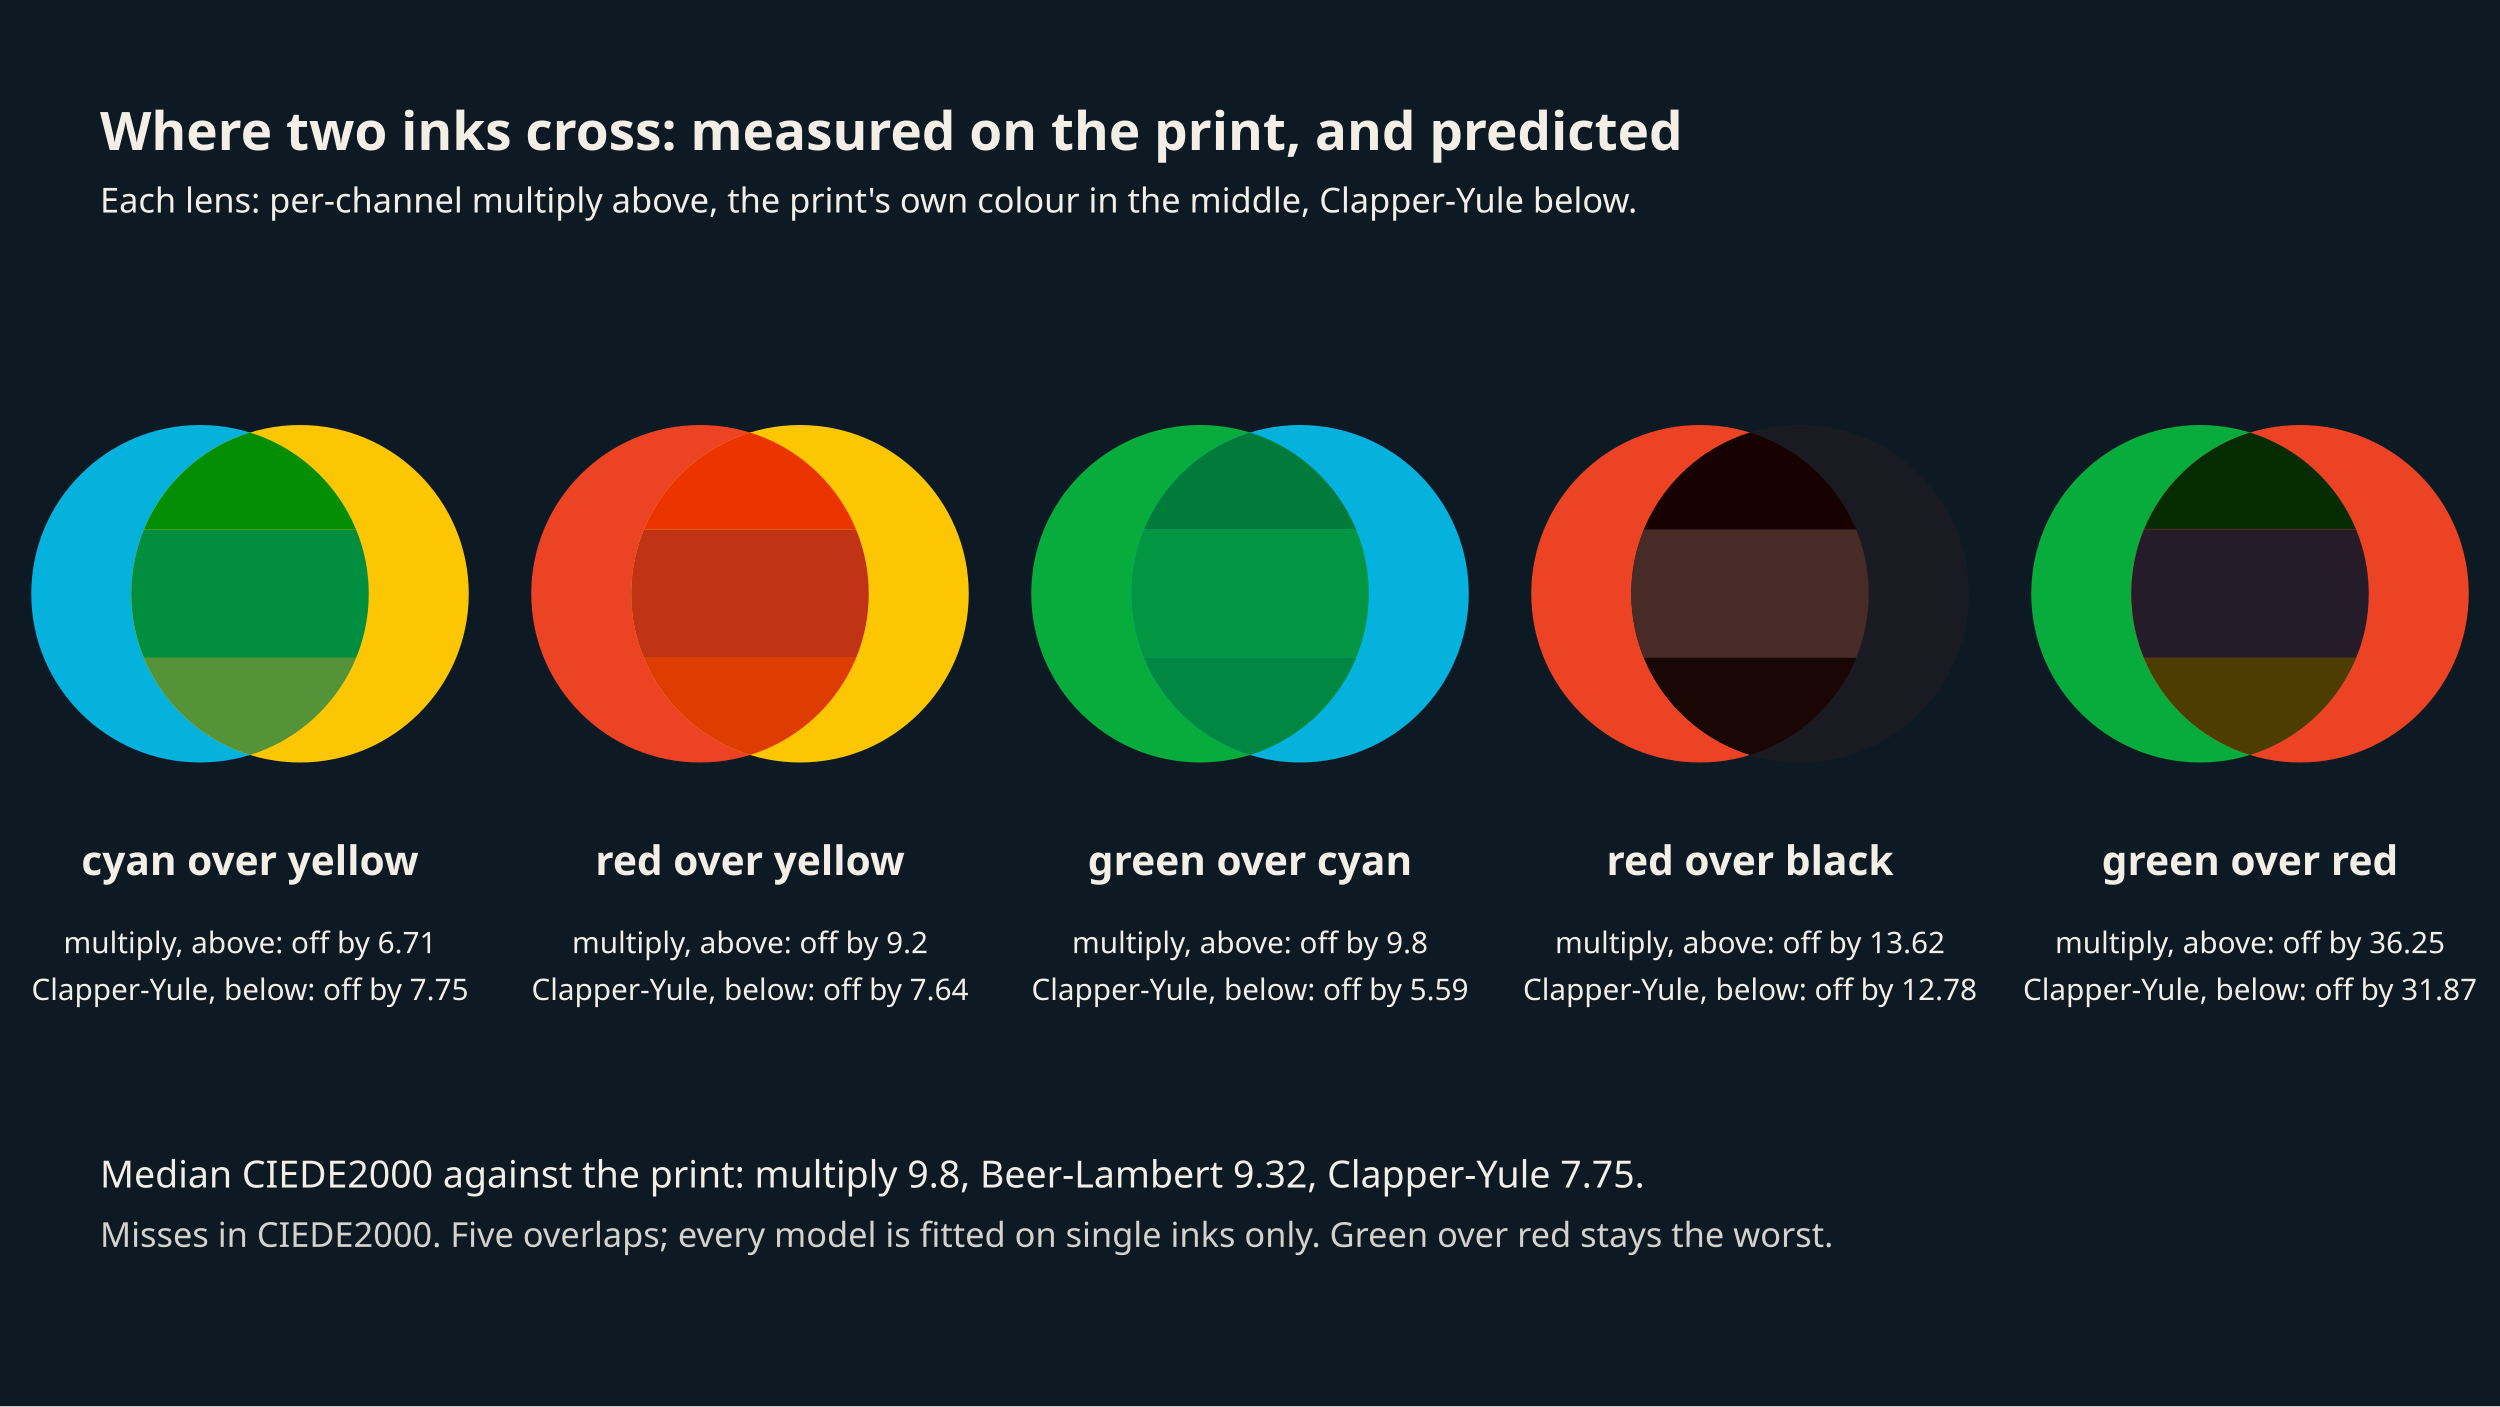
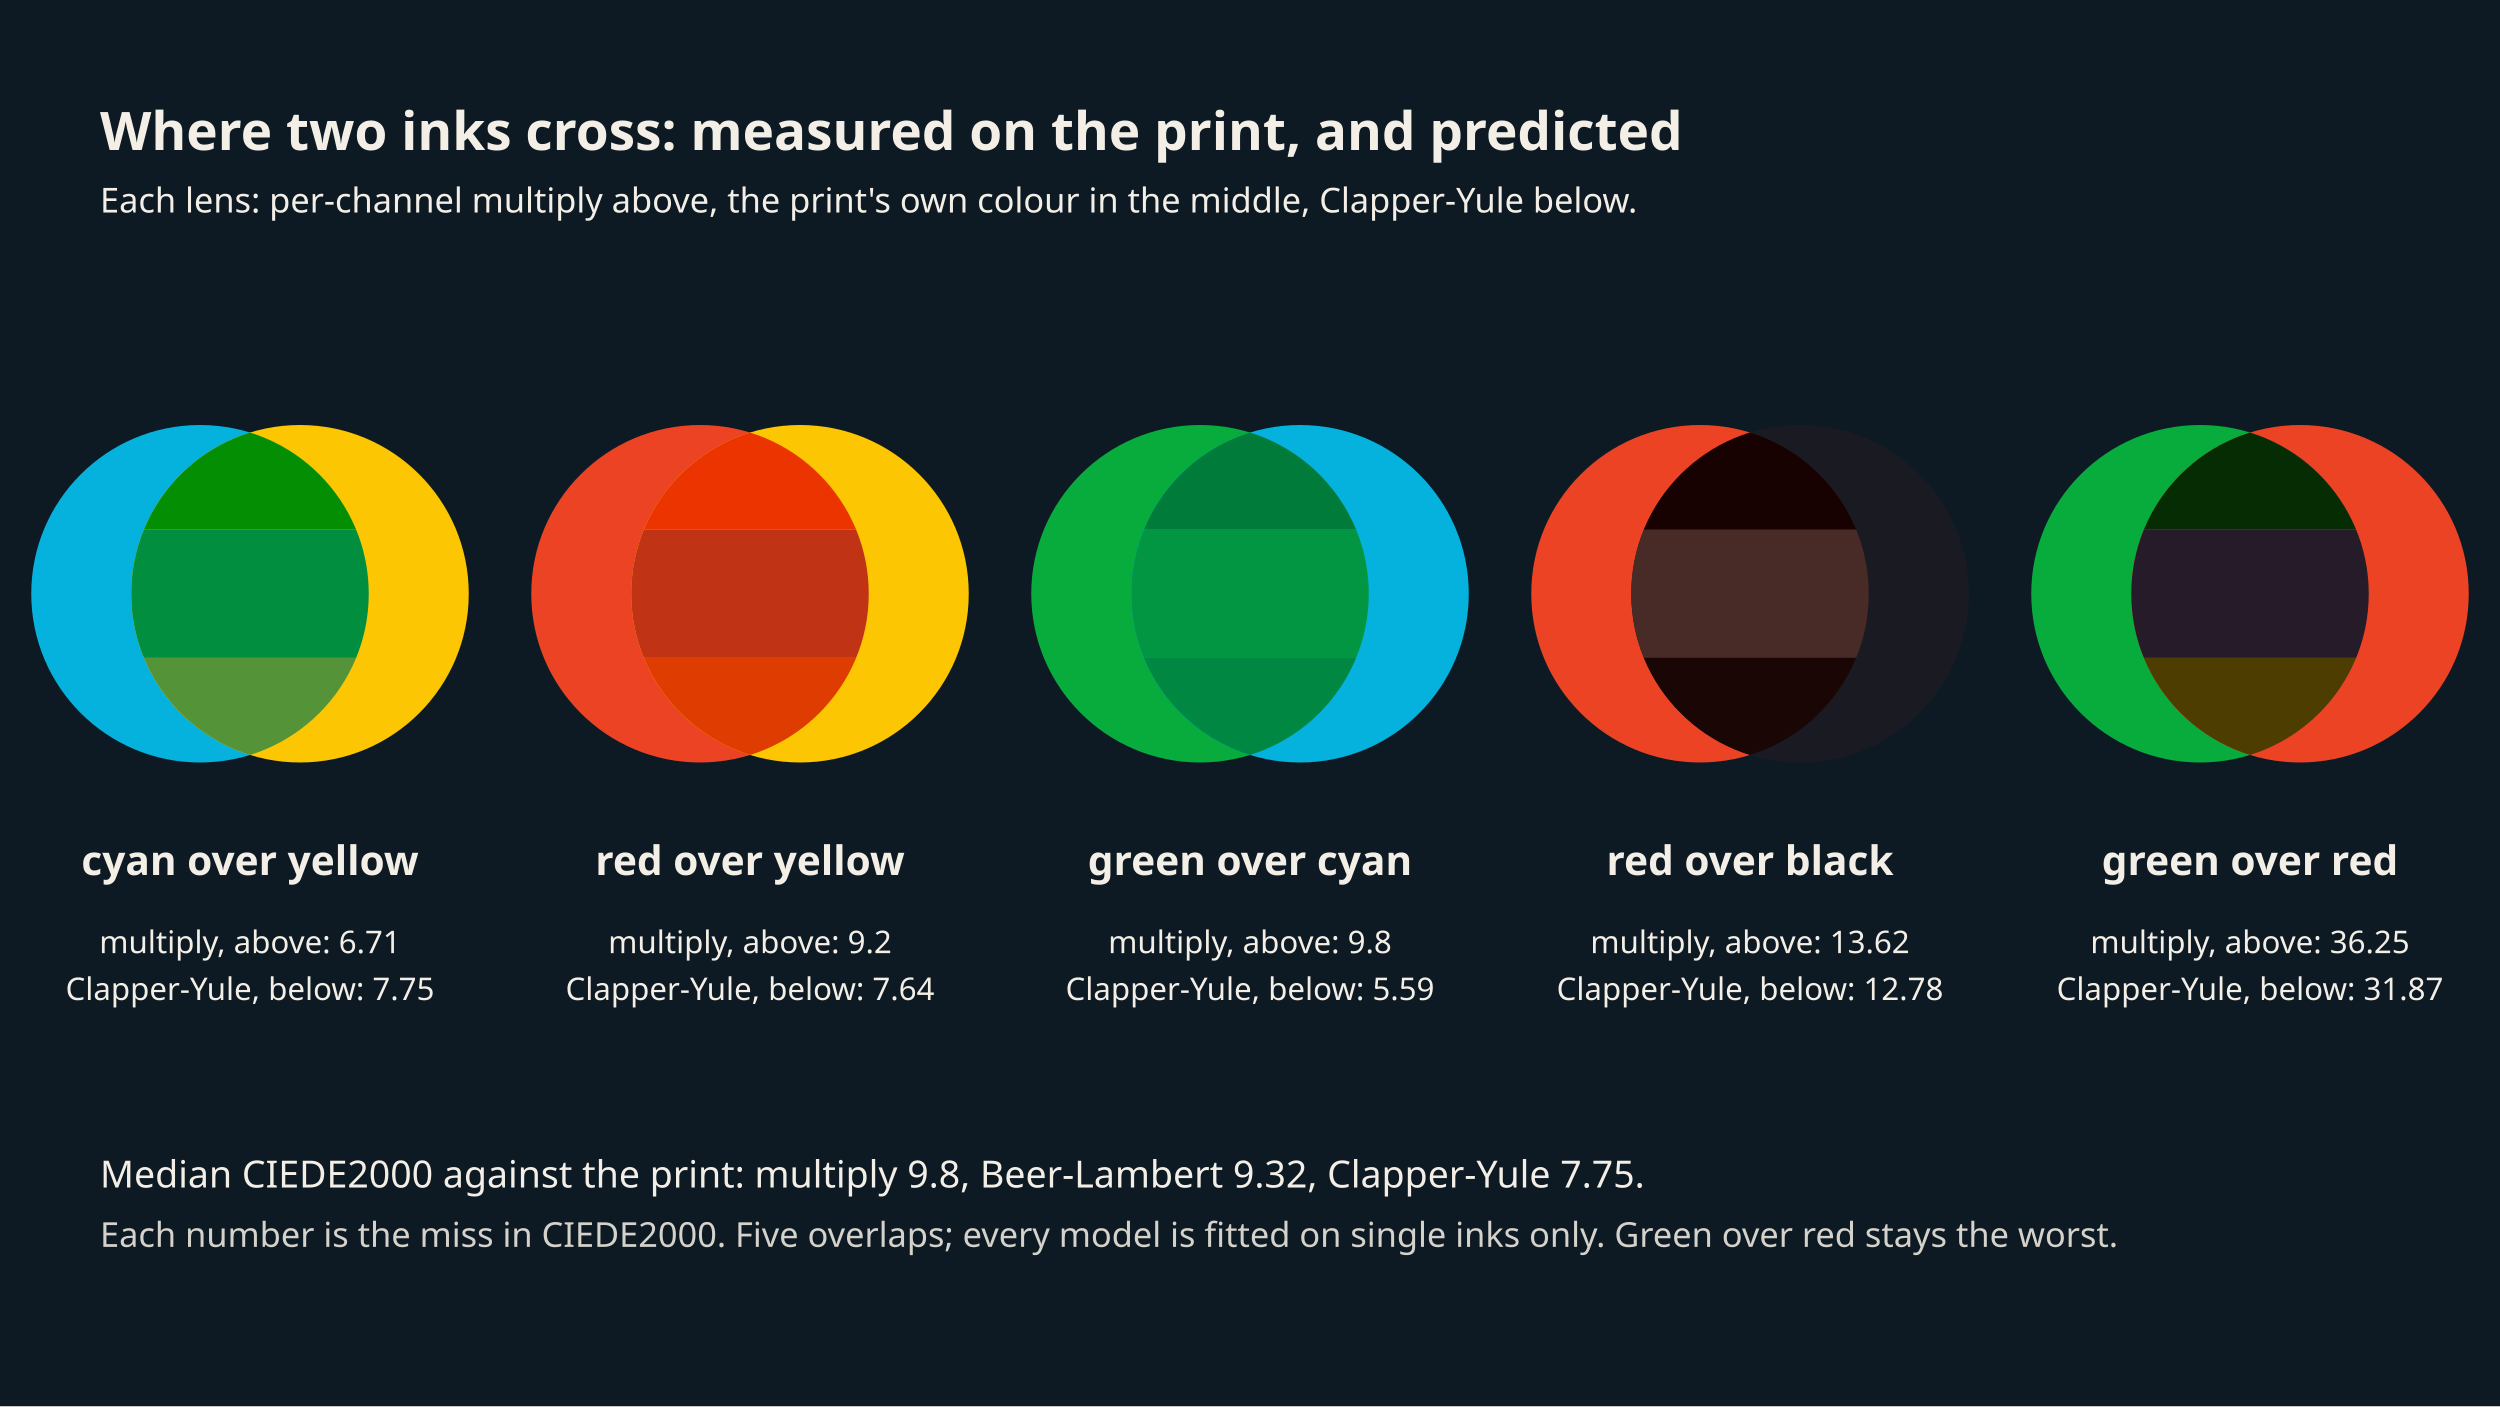
<svg xmlns="http://www.w3.org/2000/svg" viewBox="0 0 1600 900" role="img" aria-label="Five pairs of overlapping ink discs from an Olivetti print; in each overlap, a band of the measured colour sits between two predicted bands.">
-   <style>@media (max-width:900px){.p{display:none}.l{font-size:40px}}</style>
+   <style>.l2{display:none}@media (max-width:900px){.p{display:none}.l{font-size:40px}.l1{display:none}.l2{display:inline}}</style>
  <rect width="1600" height="900" fill="#0d1a24" />
  <defs>
    <clipPath id="rc0">
      <circle cx="128" cy="380" r="108" />
    </clipPath>
    <clipPath id="rc0b">
      <circle cx="192" cy="380" r="108" />
    </clipPath>
  </defs>
  <circle cx="128" cy="380" r="108" fill="#04b2dd" />
  <circle cx="192" cy="380" r="108" fill="#fcc603" />
  <g clip-path="url(#rc0)">
    <rect x="84" y="272" width="216" height="66.96" fill="#048e03" clip-path="url(#rc0b)" />
  </g>
  <g clip-path="url(#rc0)">
    <rect x="84" y="338.96" width="216" height="82.08" fill="#028e3f" clip-path="url(#rc0b)" />
  </g>
  <g clip-path="url(#rc0)">
    <rect x="84" y="421.04" width="216" height="66.96" fill="#559338" clip-path="url(#rc0b)" />
  </g>
-   <text x="160" y="560" font-size="26" fill="#f4efe6" font-family="'Hanken Grotesk',system-ui,sans-serif" font-weight="700" text-anchor="middle" class="l">cyan over yellow</text>
-   <text x="160" y="610" font-size="19" fill="#f4efe6" font-family="'Hanken Grotesk',system-ui,sans-serif" class="p" text-anchor="middle">multiply, above: off by 6.71</text>
-   <text x="160" y="640" font-size="19" fill="#f4efe6" font-family="'Hanken Grotesk',system-ui,sans-serif" class="p" text-anchor="middle">Clapper-Yule, below: off by 7.75</text>
+   <text x="160" y="560" font-size="26" fill="#f4efe6" font-family="'Hanken Grotesk',system-ui,sans-serif" font-weight="700" text-anchor="middle" class="l l1">cyan over yellow</text>
+   <text x="160" y="560" font-size="40" fill="#f4efe6" font-family="'Hanken Grotesk',system-ui,sans-serif" font-weight="700" text-anchor="middle" class="l2">
+     <tspan x="160">cyan over</tspan>
+     <tspan x="160" dy="1.15em">yellow</tspan>
+   </text>
+   <text x="160" y="610" font-size="20" fill="#f4efe6" font-family="'Hanken Grotesk',system-ui,sans-serif" class="p" text-anchor="middle">multiply, above: 6.71</text>
+   <text x="160" y="640" font-size="20" fill="#f4efe6" font-family="'Hanken Grotesk',system-ui,sans-serif" class="p" text-anchor="middle">Clapper-Yule, below: 7.75</text>
  <defs>
    <clipPath id="rc1">
      <circle cx="448" cy="380" r="108" />
    </clipPath>
    <clipPath id="rc1b">
      <circle cx="512" cy="380" r="108" />
    </clipPath>
  </defs>
  <circle cx="448" cy="380" r="108" fill="#eb4324" />
  <circle cx="512" cy="380" r="108" fill="#fcc603" />
  <g clip-path="url(#rc1)">
    <rect x="404" y="272" width="216" height="66.96" fill="#eb3400" clip-path="url(#rc1b)" />
  </g>
  <g clip-path="url(#rc1)">
    <rect x="404" y="338.96" width="216" height="82.08" fill="#c03314" clip-path="url(#rc1b)" />
  </g>
  <g clip-path="url(#rc1)">
    <rect x="404" y="421.04" width="216" height="66.96" fill="#de3c00" clip-path="url(#rc1b)" />
  </g>
-   <text x="480" y="560" font-size="26" fill="#f4efe6" font-family="'Hanken Grotesk',system-ui,sans-serif" font-weight="700" text-anchor="middle" class="l">red over yellow</text>
-   <text x="480" y="610" font-size="19" fill="#f4efe6" font-family="'Hanken Grotesk',system-ui,sans-serif" class="p" text-anchor="middle">multiply, above: off by 9.2</text>
-   <text x="480" y="640" font-size="19" fill="#f4efe6" font-family="'Hanken Grotesk',system-ui,sans-serif" class="p" text-anchor="middle">Clapper-Yule, below: off by 7.64</text>
+   <text x="480" y="560" font-size="26" fill="#f4efe6" font-family="'Hanken Grotesk',system-ui,sans-serif" font-weight="700" text-anchor="middle" class="l l1">red over yellow</text>
+   <text x="480" y="560" font-size="40" fill="#f4efe6" font-family="'Hanken Grotesk',system-ui,sans-serif" font-weight="700" text-anchor="middle" class="l2">
+     <tspan x="480">red over</tspan>
+     <tspan x="480" dy="1.15em">yellow</tspan>
+   </text>
+   <text x="480" y="610" font-size="20" fill="#f4efe6" font-family="'Hanken Grotesk',system-ui,sans-serif" class="p" text-anchor="middle">multiply, above: 9.2</text>
+   <text x="480" y="640" font-size="20" fill="#f4efe6" font-family="'Hanken Grotesk',system-ui,sans-serif" class="p" text-anchor="middle">Clapper-Yule, below: 7.64</text>
  <defs>
    <clipPath id="rc2">
      <circle cx="768" cy="380" r="108" />
    </clipPath>
    <clipPath id="rc2b">
      <circle cx="832" cy="380" r="108" />
    </clipPath>
  </defs>
  <circle cx="768" cy="380" r="108" fill="#07ac3d" />
  <circle cx="832" cy="380" r="108" fill="#04b2dd" />
  <g clip-path="url(#rc2)">
    <rect x="724" y="272" width="216" height="66.96" fill="#007b39" clip-path="url(#rc2b)" />
  </g>
  <g clip-path="url(#rc2)">
    <rect x="724" y="338.96" width="216" height="82.08" fill="#029642" clip-path="url(#rc2b)" />
  </g>
  <g clip-path="url(#rc2)">
    <rect x="724" y="421.04" width="216" height="66.96" fill="#008742" clip-path="url(#rc2b)" />
  </g>
-   <text x="800" y="560" font-size="26" fill="#f4efe6" font-family="'Hanken Grotesk',system-ui,sans-serif" font-weight="700" text-anchor="middle" class="l">green over cyan</text>
-   <text x="800" y="610" font-size="19" fill="#f4efe6" font-family="'Hanken Grotesk',system-ui,sans-serif" class="p" text-anchor="middle">multiply, above: off by 9.8</text>
-   <text x="800" y="640" font-size="19" fill="#f4efe6" font-family="'Hanken Grotesk',system-ui,sans-serif" class="p" text-anchor="middle">Clapper-Yule, below: off by 5.59</text>
+   <text x="800" y="560" font-size="26" fill="#f4efe6" font-family="'Hanken Grotesk',system-ui,sans-serif" font-weight="700" text-anchor="middle" class="l l1">green over cyan</text>
+   <text x="800" y="560" font-size="40" fill="#f4efe6" font-family="'Hanken Grotesk',system-ui,sans-serif" font-weight="700" text-anchor="middle" class="l2">
+     <tspan x="800">green over</tspan>
+     <tspan x="800" dy="1.15em">cyan</tspan>
+   </text>
+   <text x="800" y="610" font-size="20" fill="#f4efe6" font-family="'Hanken Grotesk',system-ui,sans-serif" class="p" text-anchor="middle">multiply, above: 9.8</text>
+   <text x="800" y="640" font-size="20" fill="#f4efe6" font-family="'Hanken Grotesk',system-ui,sans-serif" class="p" text-anchor="middle">Clapper-Yule, below: 5.59</text>
  <defs>
    <clipPath id="rc3">
      <circle cx="1088" cy="380" r="108" />
    </clipPath>
    <clipPath id="rc3b">
      <circle cx="1152" cy="380" r="108" />
    </clipPath>
  </defs>
  <circle cx="1088" cy="380" r="108" fill="#eb4324" />
  <circle cx="1152" cy="380" r="108" fill="#1a1b22" />
  <g clip-path="url(#rc3)">
    <rect x="1044" y="272" width="216" height="66.96" fill="#170201" clip-path="url(#rc3b)" />
  </g>
  <g clip-path="url(#rc3)">
    <rect x="1044" y="338.96" width="216" height="82.08" fill="#482a26" clip-path="url(#rc3b)" />
  </g>
  <g clip-path="url(#rc3)">
    <rect x="1044" y="421.04" width="216" height="66.96" fill="#1a0604" clip-path="url(#rc3b)" />
  </g>
-   <text x="1120" y="560" font-size="26" fill="#f4efe6" font-family="'Hanken Grotesk',system-ui,sans-serif" font-weight="700" text-anchor="middle" class="l">red over black</text>
-   <text x="1120" y="610" font-size="19" fill="#f4efe6" font-family="'Hanken Grotesk',system-ui,sans-serif" class="p" text-anchor="middle">multiply, above: off by 13.62</text>
-   <text x="1120" y="640" font-size="19" fill="#f4efe6" font-family="'Hanken Grotesk',system-ui,sans-serif" class="p" text-anchor="middle">Clapper-Yule, below: off by 12.78</text>
+   <text x="1120" y="560" font-size="26" fill="#f4efe6" font-family="'Hanken Grotesk',system-ui,sans-serif" font-weight="700" text-anchor="middle" class="l l1">red over black</text>
+   <text x="1120" y="560" font-size="40" fill="#f4efe6" font-family="'Hanken Grotesk',system-ui,sans-serif" font-weight="700" text-anchor="middle" class="l2">
+     <tspan x="1120">red over</tspan>
+     <tspan x="1120" dy="1.15em">black</tspan>
+   </text>
+   <text x="1120" y="610" font-size="20" fill="#f4efe6" font-family="'Hanken Grotesk',system-ui,sans-serif" class="p" text-anchor="middle">multiply, above: 13.62</text>
+   <text x="1120" y="640" font-size="20" fill="#f4efe6" font-family="'Hanken Grotesk',system-ui,sans-serif" class="p" text-anchor="middle">Clapper-Yule, below: 12.78</text>
  <defs>
    <clipPath id="rc4">
      <circle cx="1408" cy="380" r="108" />
    </clipPath>
    <clipPath id="rc4b">
      <circle cx="1472" cy="380" r="108" />
    </clipPath>
  </defs>
  <circle cx="1408" cy="380" r="108" fill="#07ac3d" />
  <circle cx="1472" cy="380" r="108" fill="#eb4324" />
  <g clip-path="url(#rc4)">
    <rect x="1364" y="272" width="216" height="66.96" fill="#062c03" clip-path="url(#rc4b)" />
  </g>
  <g clip-path="url(#rc4)">
    <rect x="1364" y="338.96" width="216" height="82.08" fill="#261b28" clip-path="url(#rc4b)" />
  </g>
  <g clip-path="url(#rc4)">
    <rect x="1364" y="421.04" width="216" height="66.96" fill="#4d3d00" clip-path="url(#rc4b)" />
  </g>
-   <text x="1440" y="560" font-size="26" fill="#f4efe6" font-family="'Hanken Grotesk',system-ui,sans-serif" font-weight="700" text-anchor="middle" class="l">green over red</text>
-   <text x="1440" y="610" font-size="19" fill="#f4efe6" font-family="'Hanken Grotesk',system-ui,sans-serif" class="p" text-anchor="middle">multiply, above: off by 36.25</text>
-   <text x="1440" y="640" font-size="19" fill="#f4efe6" font-family="'Hanken Grotesk',system-ui,sans-serif" class="p" text-anchor="middle">Clapper-Yule, below: off by 31.87</text>
+   <text x="1440" y="560" font-size="26" fill="#f4efe6" font-family="'Hanken Grotesk',system-ui,sans-serif" font-weight="700" text-anchor="middle" class="l l1">green over red</text>
+   <text x="1440" y="560" font-size="40" fill="#f4efe6" font-family="'Hanken Grotesk',system-ui,sans-serif" font-weight="700" text-anchor="middle" class="l2">
+     <tspan x="1440">green over</tspan>
+     <tspan x="1440" dy="1.15em">red</tspan>
+   </text>
+   <text x="1440" y="610" font-size="20" fill="#f4efe6" font-family="'Hanken Grotesk',system-ui,sans-serif" class="p" text-anchor="middle">multiply, above: 36.25</text>
+   <text x="1440" y="640" font-size="20" fill="#f4efe6" font-family="'Hanken Grotesk',system-ui,sans-serif" class="p" text-anchor="middle">Clapper-Yule, below: 31.87</text>
  <text x="64" y="96" font-size="34" fill="#f4efe6" font-family="'Hanken Grotesk',system-ui,sans-serif" class="p" font-weight="700">Where two inks cross: measured on the print, and predicted</text>
  <text x="64" y="136" font-size="22" fill="#f4efe6" font-family="'Hanken Grotesk',system-ui,sans-serif" class="p">Each lens: per-channel multiply above, the print's own colour in the middle, Clapper-Yule below.</text>
  <text x="64" y="760" font-size="24" fill="#f4efe6" font-family="'Hanken Grotesk',system-ui,sans-serif" class="p">Median CIEDE2000 against the print: multiply 9.8, Beer-Lambert 9.32, Clapper-Yule 7.75.</text>
-   <text x="64" y="798" font-size="22" fill="#f4efe6" font-family="'Hanken Grotesk',system-ui,sans-serif" class="p" fill-opacity=".86">Misses in CIEDE2000. Five overlaps; every model is fitted on single inks only. Green over red stays the worst.</text>
+   <text x="64" y="798" font-size="22" fill="#f4efe6" font-family="'Hanken Grotesk',system-ui,sans-serif" class="p" fill-opacity=".86">Each number is the miss in CIEDE2000. Five overlaps; every model is fitted on single inks only. Green over red stays the worst.</text>
</svg>
